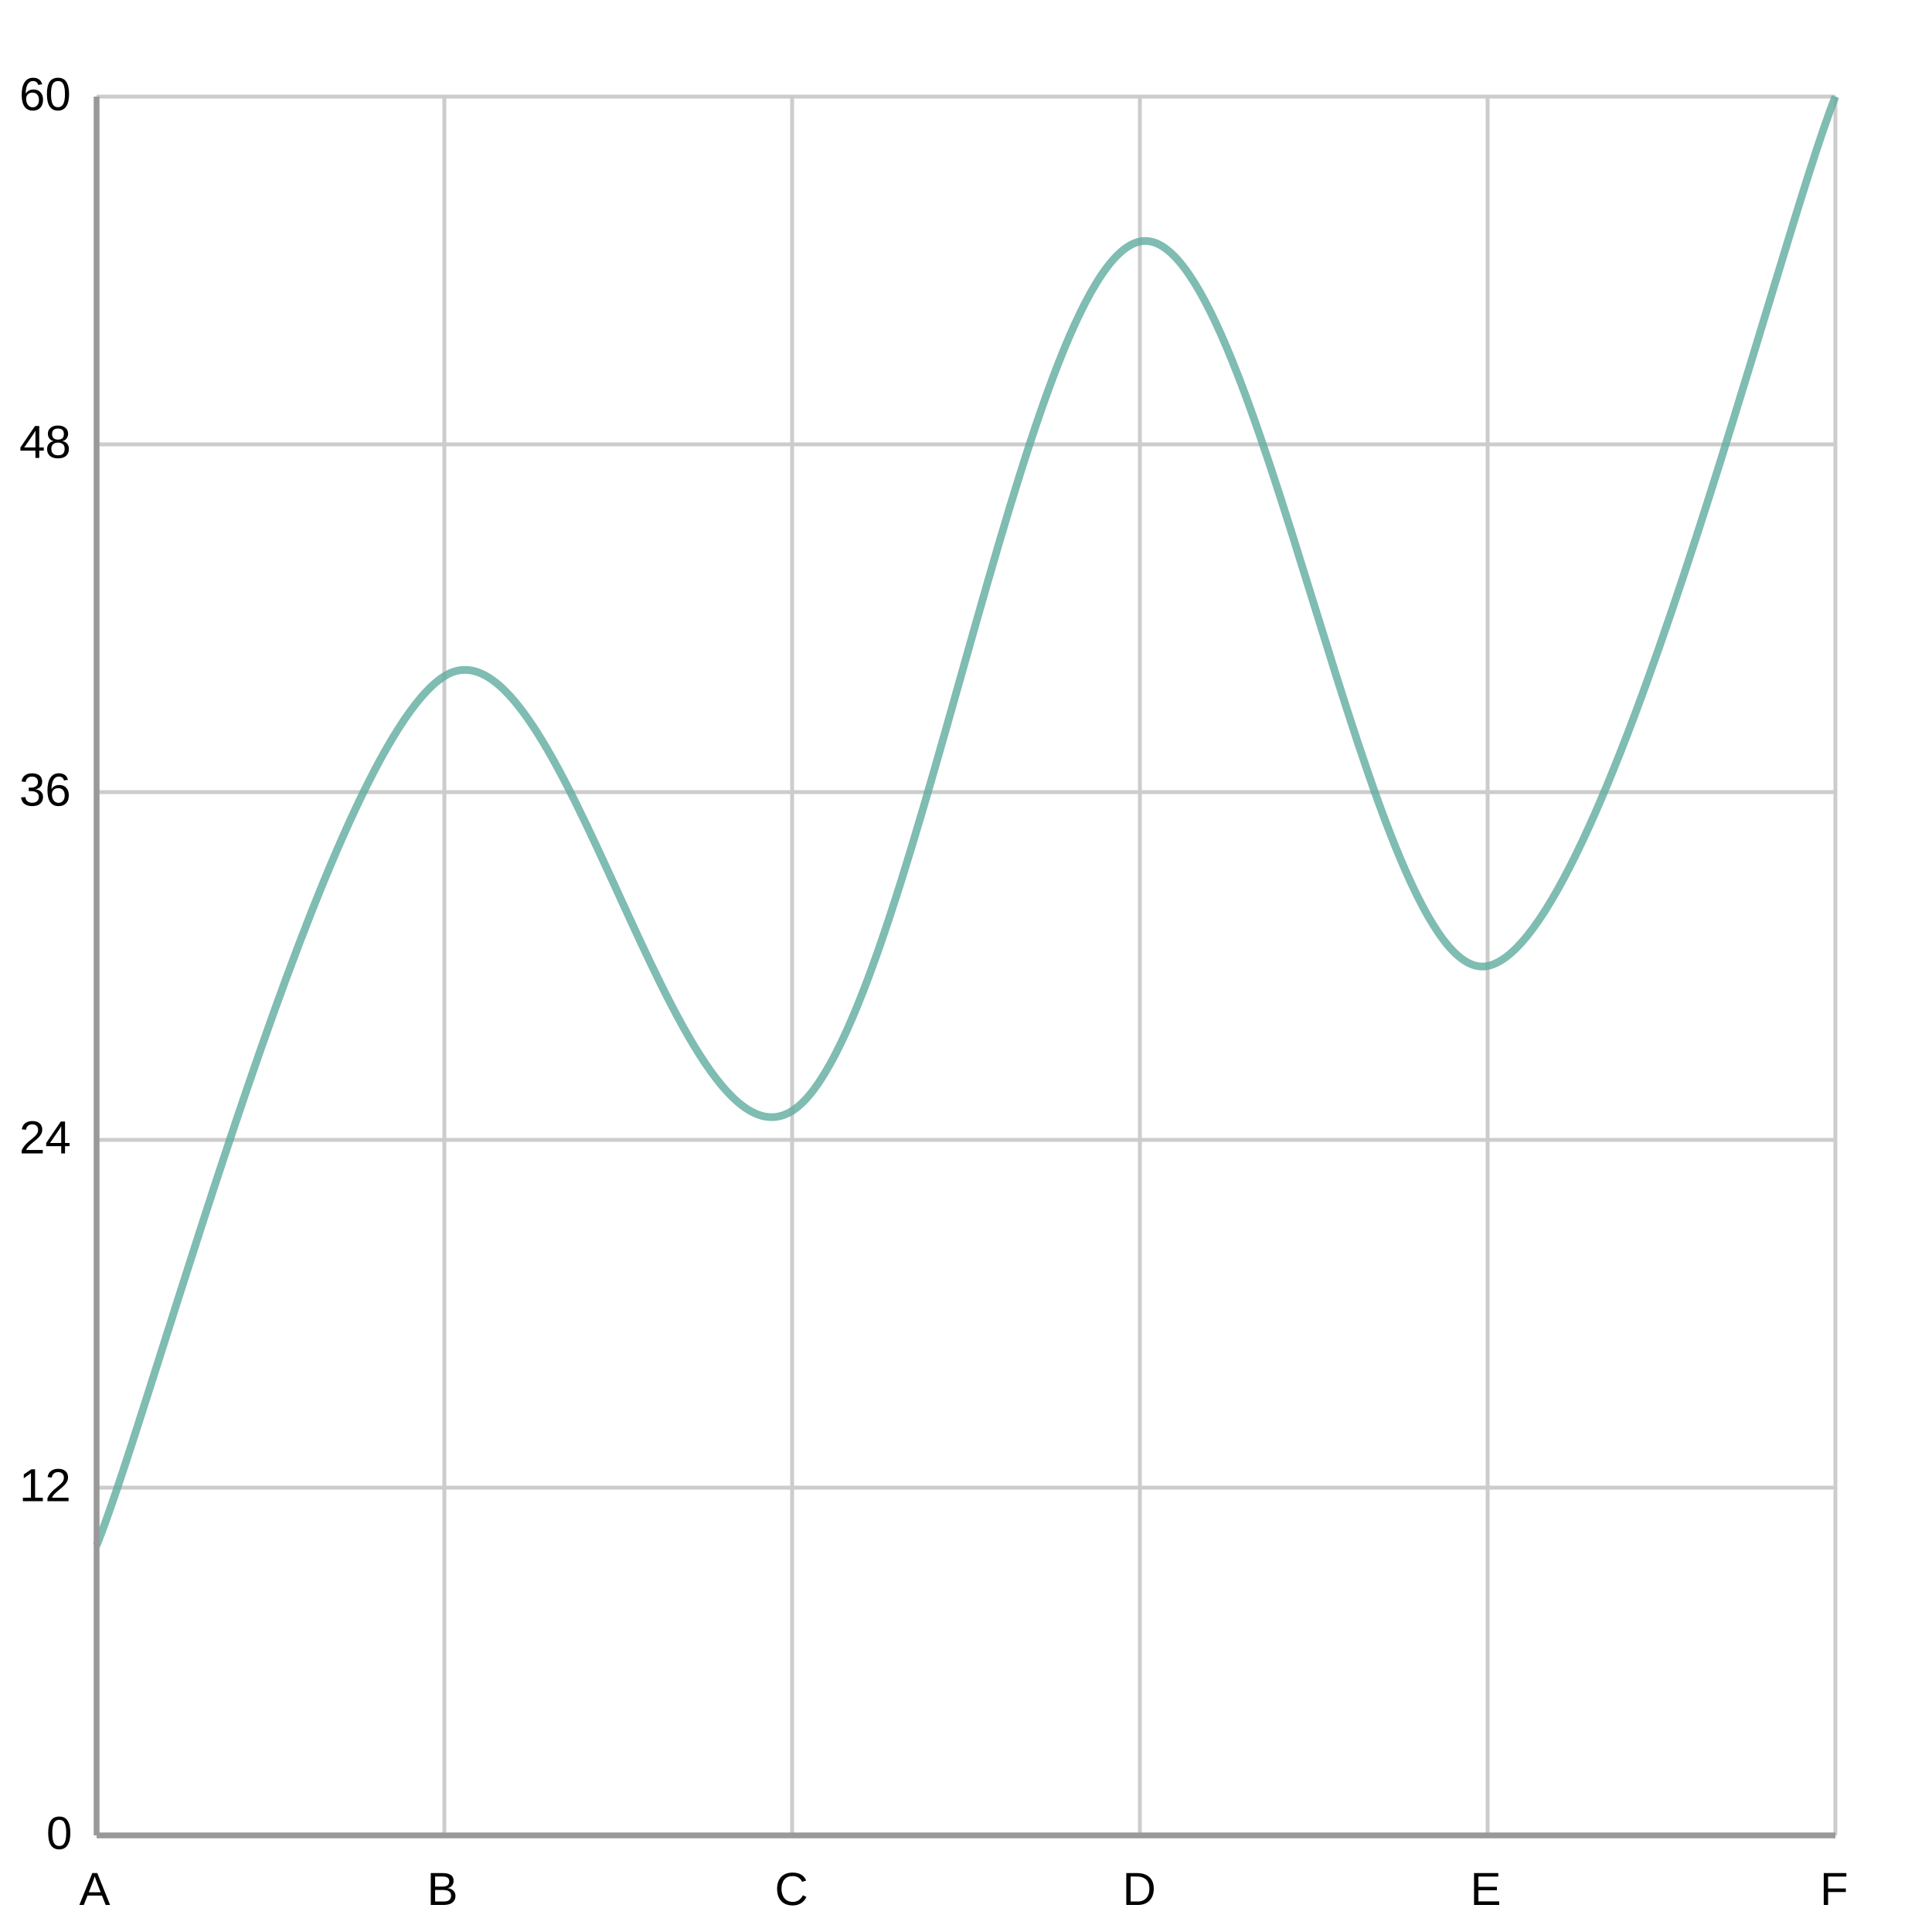
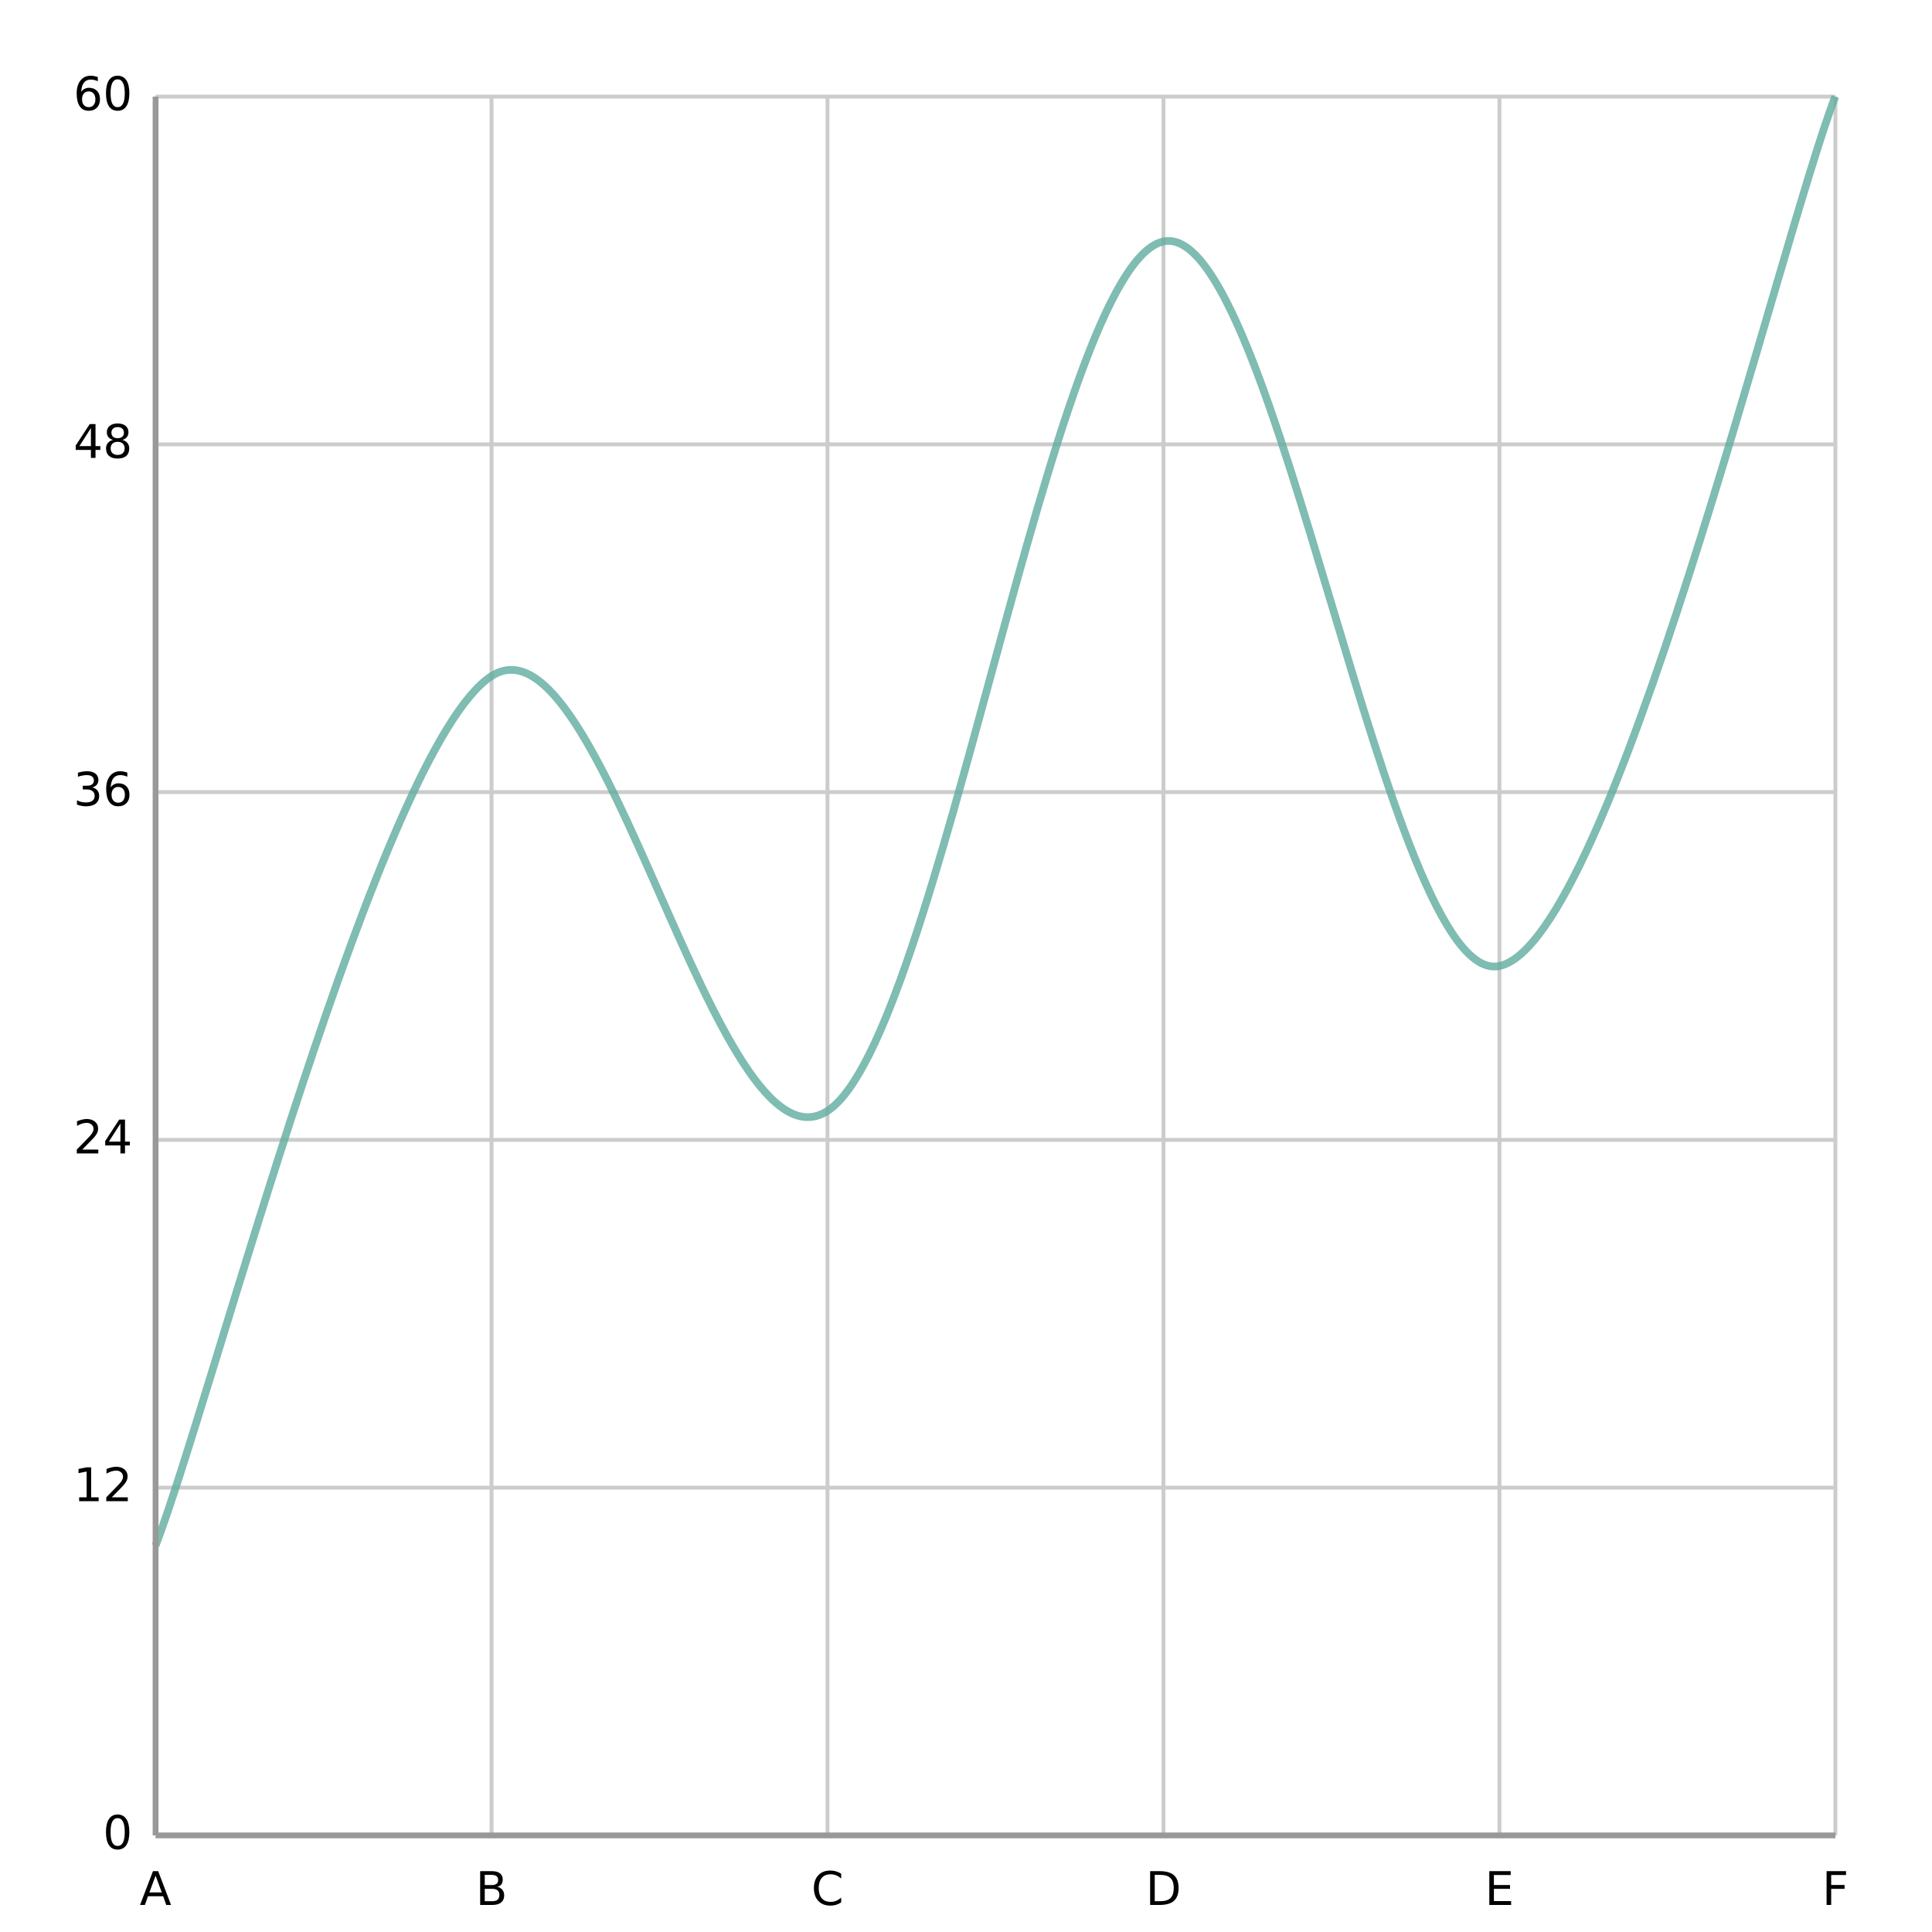
<svg xmlns="http://www.w3.org/2000/svg" width="500" height="500" viewBox="0 0 500 500">
  <path fill="#FFFFFF" d="M0 0 h500 v500 h-500 v-500Z" />
  <defs>
    <clipPath id="plot-clip">
-       <rect x="0" y="0" width="450.0" height="450.0" />
+       <rect x="0" y="0" width="434.74" height="450.0" />
    </clipPath>
  </defs>
  <g>
-     <path stroke="#cccccc" stroke-dasharray="None" d="M0 0.0 h450.0 M0 90.0 h450.0 M0 180.0 h450.0 M0 270.0 h450.0 M0 360.0 h450.0 M0 450.0 h450.0" transform="translate(25.0, 25.0)" />
-     <g font-size="12" font-family="Arial" fill="#000000" transform="translate(19.0, 25.0)">
-       <text x="0" y="0.0" transform="translate(-14, 3.5)">60</text>
-       <text x="0" y="90.0" transform="translate(-14, 3.5)">48</text>
-       <text x="0" y="180.0" transform="translate(-14, 3.5)">36</text>
-       <text x="0" y="270.0" transform="translate(-14, 3.5)">24</text>
-       <text x="0" y="360.0" transform="translate(-14, 3.5)">12</text>
-       <text x="0" y="450.0" transform="translate(-7, 3.5)">0</text>
+     <path stroke="#cccccc" stroke-dasharray="None" d="M0 0.0 h434.74 M0 90.0 h434.74 M0 180.0 h434.74 M0 270.0 h434.74 M0 360.0 h434.74 M0 450.0 h434.74" transform="translate(40.26, 25.0)" />
+     <g font-size="12" font-family="DejaVu Sans, sans-serif" fill="#000000" transform="translate(34.26, 25.0)">
+       <text x="0" y="0.0" transform="translate(-15.26, 3.5)">60</text>
+       <text x="0" y="90.0" transform="translate(-15.26, 3.5)">48</text>
+       <text x="0" y="180.0" transform="translate(-15.26, 3.5)">36</text>
+       <text x="0" y="270.0" transform="translate(-15.26, 3.5)">24</text>
+       <text x="0" y="360.0" transform="translate(-15.26, 3.5)">12</text>
+       <text x="0" y="450.0" transform="translate(-7.63, 3.5)">0</text>
    </g>
  </g>
  <g>
-     <path stroke="#cccccc" stroke-dasharray="None" d="M0.0 0 v450.0 M90.0 0 v450.0 M180.0 0 v450.0 M270.0 0 v450.0 M360.0 0 v450.0 M450.0 0 v450.0" transform="translate(25.0, 25.0)" />
-     <g font-size="12" font-family="Arial" fill="#000000" transform="translate(25.0, 43.0)">
-       <text x="0.0" y="450.0" transform="translate(-4.5, 0)">A</text>
-       <text x="90.0" y="450.0" transform="translate(-4.5, 0)">B</text>
-       <text x="180.0" y="450.0" transform="translate(-4.5, 0)">C</text>
-       <text x="270.0" y="450.0" transform="translate(-4.5, 0)">D</text>
-       <text x="360.0" y="450.0" transform="translate(-4.5, 0)">E</text>
-       <text x="450.0" y="450.0" transform="translate(-4.0, 0)">F</text>
+     <path stroke="#cccccc" stroke-dasharray="None" d="M0.0 0 v450.0 M86.948 0 v450.0 M173.896 0 v450.0 M260.844 0 v450.0 M347.792 0 v450.0 M434.74 0 v450.0" transform="translate(40.26, 25.0)" />
+     <g font-size="12" font-family="DejaVu Sans, sans-serif" fill="#000000" transform="translate(40.26, 43.0)">
+       <text x="0.0" y="450.0" transform="translate(-4.105, 0)">A</text>
+       <text x="86.948" y="450.0" transform="translate(-4.115, 0)">B</text>
+       <text x="173.896" y="450.0" transform="translate(-4.19, 0)">C</text>
+       <text x="260.844" y="450.0" transform="translate(-4.62, 0)">D</text>
+       <text x="347.792" y="450.0" transform="translate(-3.79, 0)">E</text>
+       <text x="434.74" y="450.0" transform="translate(-3.45, 0)">F</text>
    </g>
  </g>
-   <g opacity="0.8" transform="translate(-25.0, -25.0) rotate(180, 250.0, 250.0) scale(-1, 1) translate(-450.0, 0)">
+   <g opacity="0.8" transform="translate(-25.0, -25.0) rotate(180, 250.0, 250.0) scale(-1, 1) translate(-434.74, 0)">
    <g fill="white" stroke="#5fab9e" stroke-width="2">
-       <path d="M0.0 75.0 C15.0 112.5 60.0 281.2 90.0 300.0 C120.0 318.8 150.0 168.8 180.0 187.5 C210.0 206.2 240.0 406.2 270.0 412.5 C300.0 418.8 330.0 218.8 360.0 225.0 C390.0 231.2 435.0 412.5 450.0 450.0" fill="none" />
+       <path d="M0.0 75.0 C14.5 112.5 58.0 281.2 86.9 300.0 C115.9 318.8 144.9 168.8 173.9 187.5 C202.9 206.2 231.9 406.2 260.8 412.5 C289.8 418.8 318.8 218.8 347.8 225.0 C376.8 231.2 420.2 412.5 434.7 450.0" fill="none" />
    </g>
  </g>
-   <path d="M25.0 25.0 v450.0 M25.0 475.0 h450.0" stroke="#999" stroke-width="1.5" fill="none" />
+   <path d="M40.26 25.0 v450.0 M40.26 475.0 h434.74" stroke="#999" stroke-width="1.5" fill="none" />
</svg>
